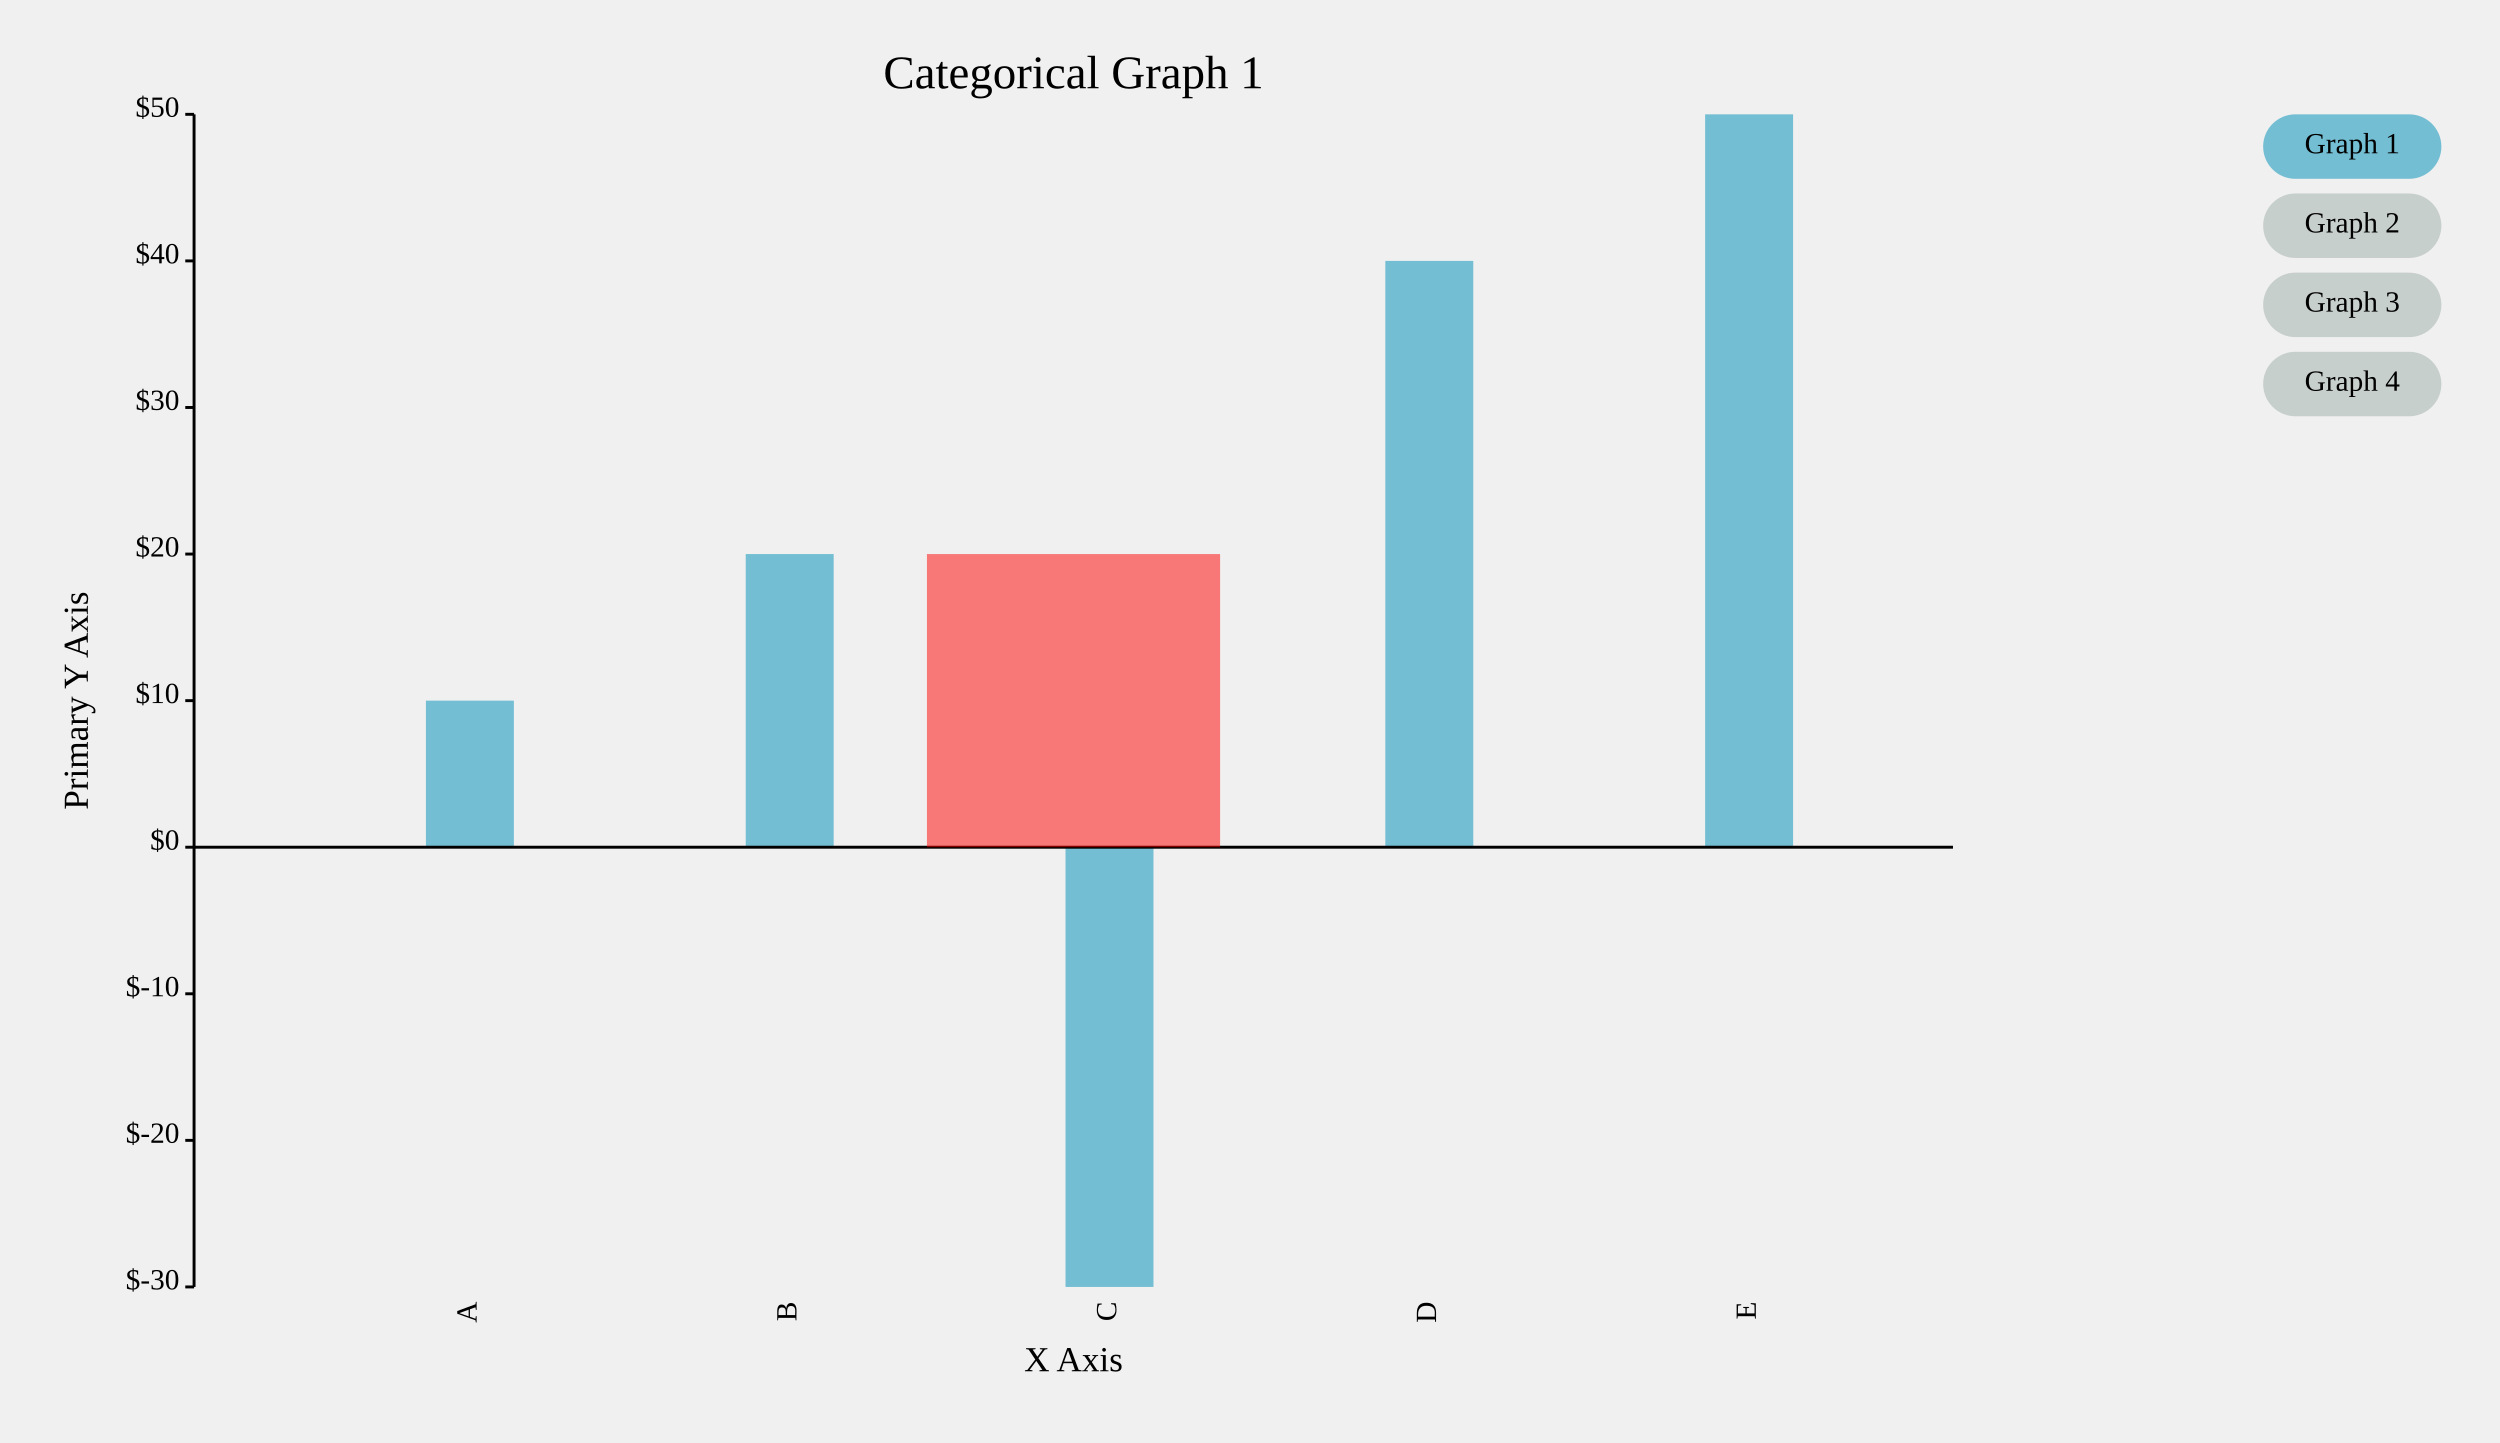
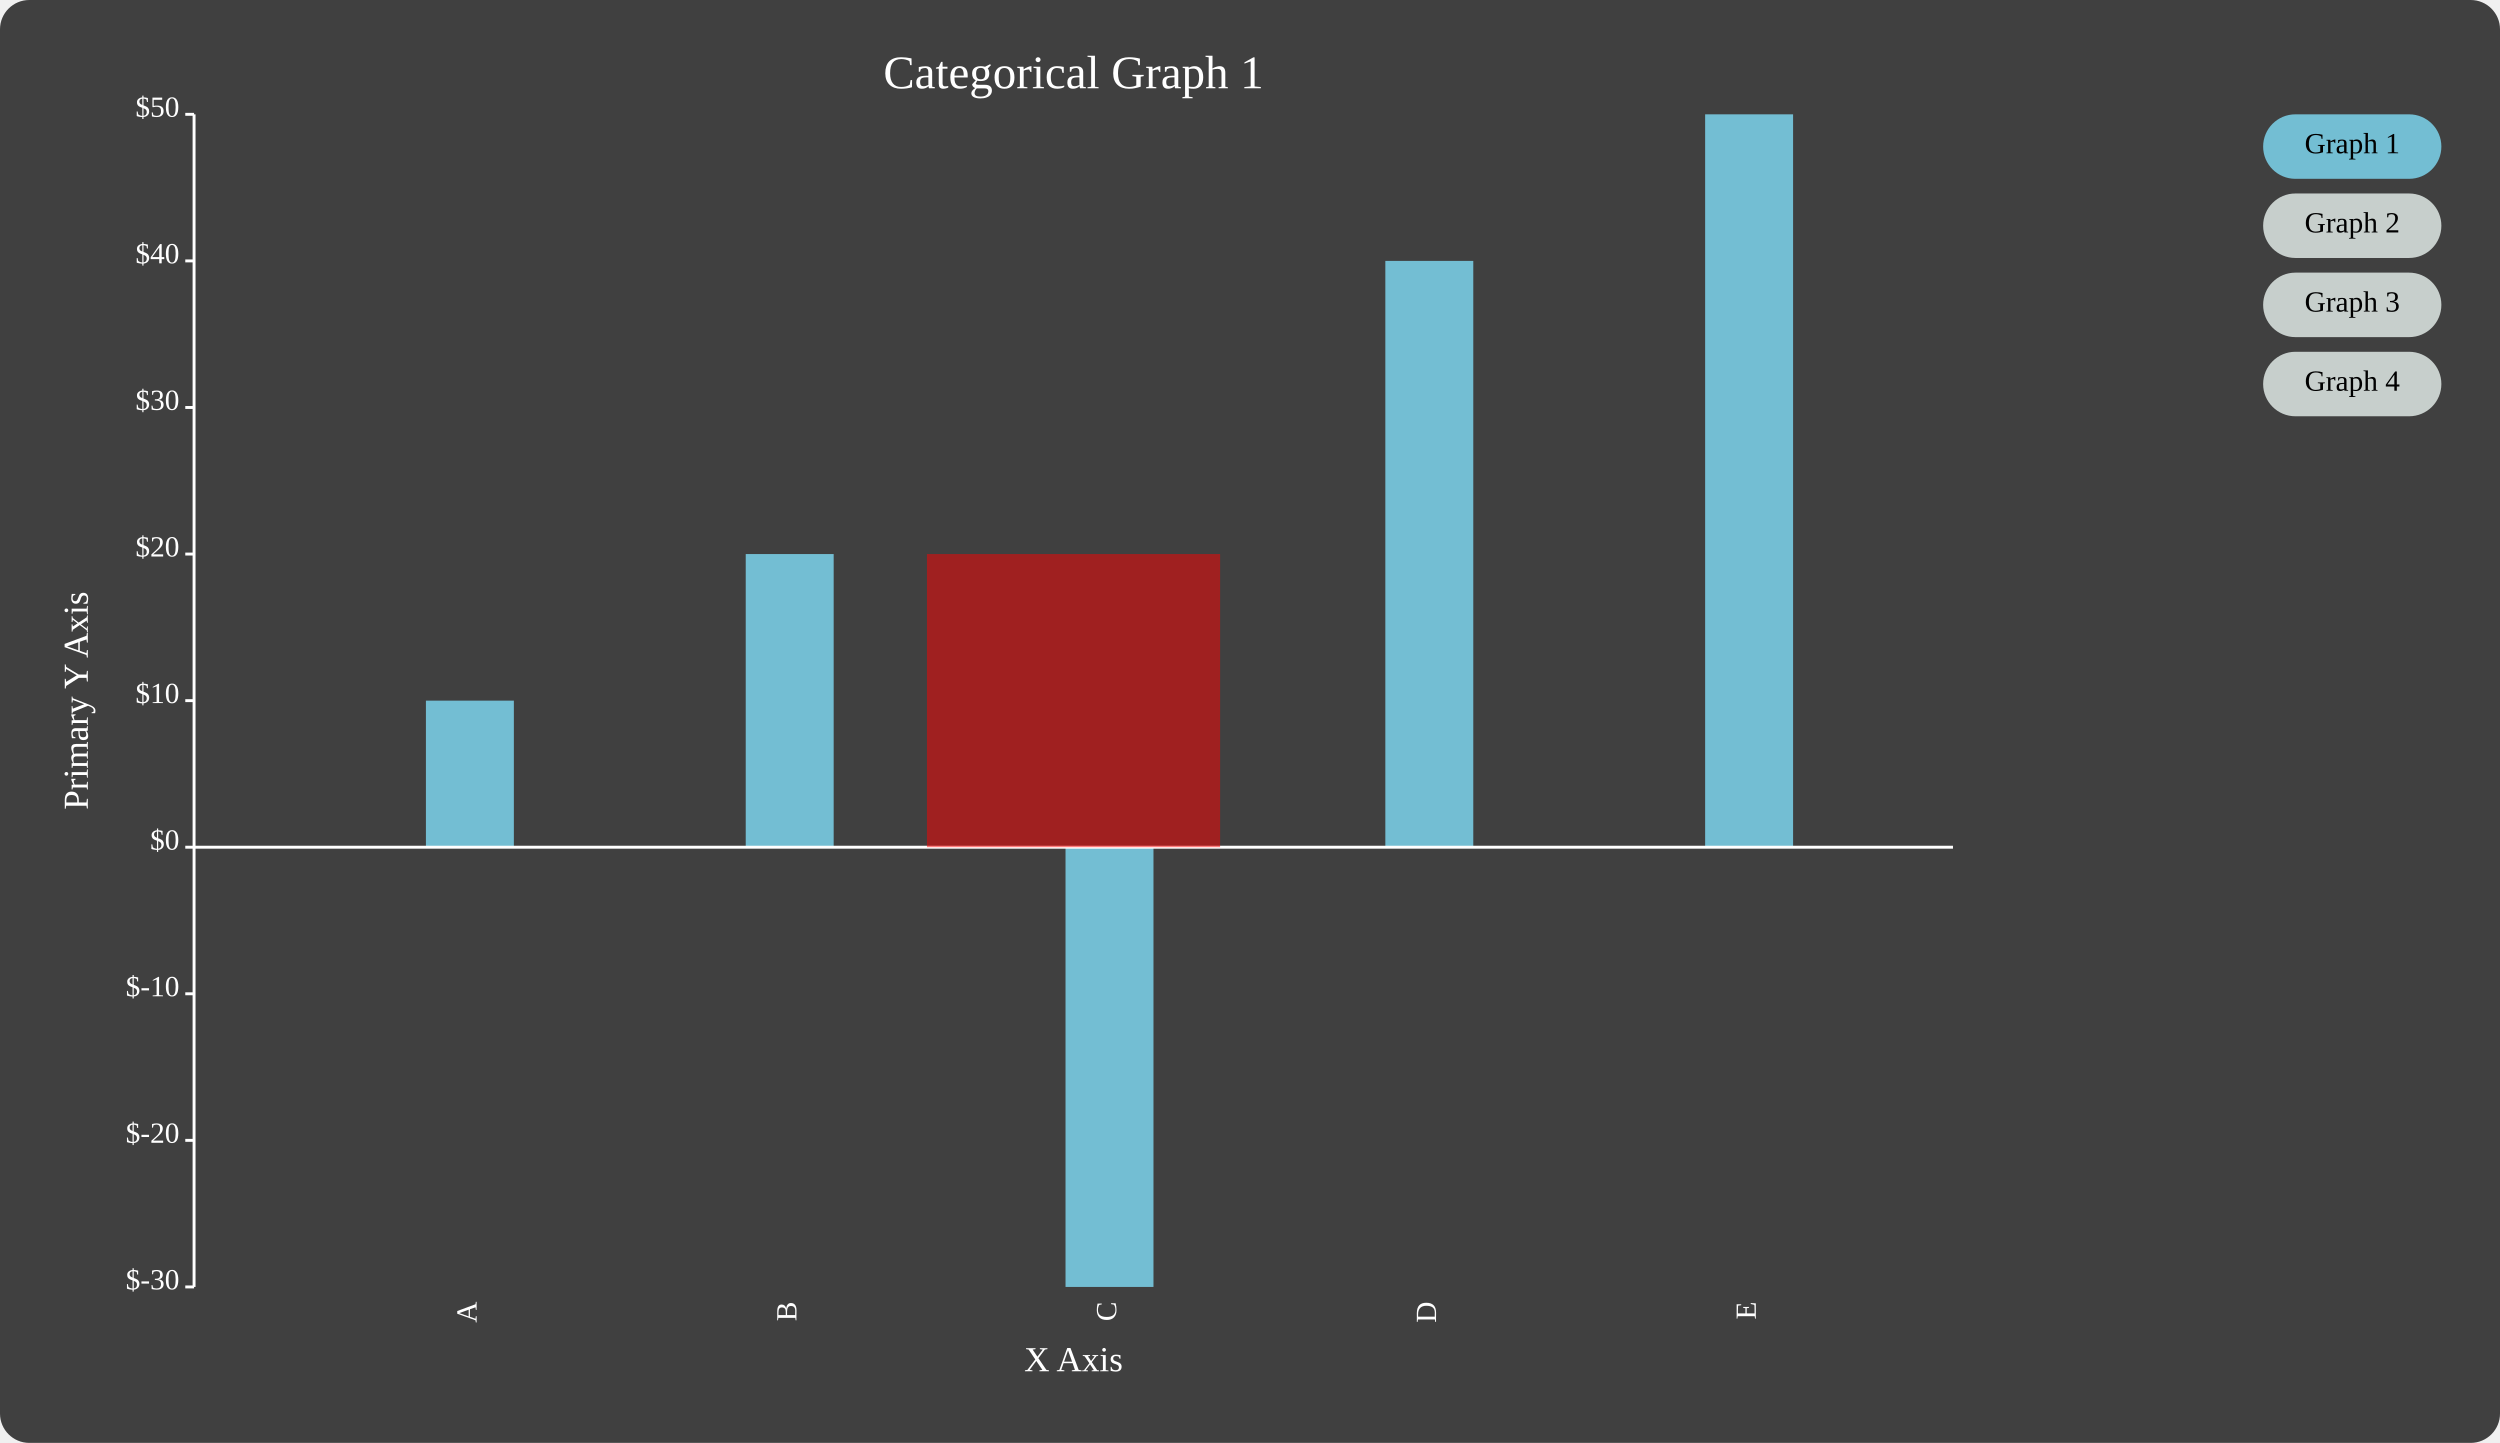
<svg xmlns="http://www.w3.org/2000/svg" width="852.8" height="492.2" viewBox="-66.2 -39.0 852.8 492.2">
+   <rect x="-66.2" y="-39.0" width="852.8" height="492.2" rx="10" ry="10" fill="#404040" />
  <g visibility="visible">
    <path d="M 79.091 200.0 h 30 v 50.0 h -30 z M 188.182 150.0 h 30 v 100.0 h -30 z M 297.273 400.0 h 30 v -150.0 h -30 z M 406.364 50.0 h 30 v 200.0 h -30 z M 515.455 0.0 h 30 v 250.0 h -30 z " fill="#73bed3" />
-     <line x1="0" y1="0" x2="0" y2="400" stroke="#000000" stroke-width="1" />
-     <line x1="0" y1="250.0" x2="600" y2="250.0" stroke="#000000" stroke-width="1" />
-     <text x="94.091" y="405" font-size="10" fill="#000000" text-anchor="end" dominant-baseline="middle" transform="rotate(-90 94.09091 405)">A</text>
-     <text x="203.182" y="405" font-size="10" fill="#000000" text-anchor="end" dominant-baseline="middle" transform="rotate(-90 203.1818 405)">B</text>
-     <text x="312.273" y="405" font-size="10" fill="#000000" text-anchor="end" dominant-baseline="middle" transform="rotate(-90 312.2727 405)">C</text>
-     <text x="421.364" y="405" font-size="10" fill="#000000" text-anchor="end" dominant-baseline="middle" transform="rotate(-90 421.3636 405)">D</text>
-     <text x="530.455" y="405" font-size="10" fill="#000000" text-anchor="end" dominant-baseline="middle" transform="rotate(-90 530.4545 405)">E</text>
-     <text x="-5" y="403.0" font-size="10" fill="#000000" text-anchor="end" dominant-baseline="text-bottom">$-30</text>
-     <line x1="0" y1="400.0" x2="-3" y2="400.0" stroke="#000000" stroke-width="1" />
-     <text x="-5" y="353.0" font-size="10" fill="#000000" text-anchor="end" dominant-baseline="text-bottom">$-20</text>
-     <line x1="0" y1="350.0" x2="-3" y2="350.0" stroke="#000000" stroke-width="1" />
-     <text x="-5" y="303.0" font-size="10" fill="#000000" text-anchor="end" dominant-baseline="text-bottom">$-10</text>
-     <line x1="0" y1="300.0" x2="-3" y2="300.0" stroke="#000000" stroke-width="1" />
-     <text x="-5" y="253.0" font-size="10" fill="#000000" text-anchor="end" dominant-baseline="text-bottom">$0</text>
-     <line x1="0" y1="250.0" x2="-3" y2="250.0" stroke="#000000" stroke-width="1" />
-     <text x="-5" y="203.0" font-size="10" fill="#000000" text-anchor="end" dominant-baseline="text-bottom">$10</text>
-     <line x1="0" y1="200.0" x2="-3" y2="200.0" stroke="#000000" stroke-width="1" />
-     <text x="-5" y="153.0" font-size="10" fill="#000000" text-anchor="end" dominant-baseline="text-bottom">$20</text>
-     <line x1="0" y1="150.0" x2="-3" y2="150.0" stroke="#000000" stroke-width="1" />
-     <text x="-5" y="103.0" font-size="10" fill="#000000" text-anchor="end" dominant-baseline="text-bottom">$30</text>
-     <line x1="0" y1="100.0" x2="-3" y2="100.0" stroke="#000000" stroke-width="1" />
-     <text x="-5" y="53.0" font-size="10" fill="#000000" text-anchor="end" dominant-baseline="text-bottom">$40</text>
-     <line x1="0" y1="50.0" x2="-3" y2="50.0" stroke="#000000" stroke-width="1" />
-     <text x="-5" y="3.0" font-size="10" fill="#000000" text-anchor="end" dominant-baseline="text-bottom">$50</text>
-     <line x1="0" y1="0.0" x2="-3" y2="0.0" stroke="#000000" stroke-width="1" />
-     <text x="300.0" y="426.0" font-size="12" fill="#000000" text-anchor="middle" dominant-baseline="middle">X Axis</text>
-     <text x="-39.0" y="200.0" font-size="12" fill="#000000" text-anchor="middle" dominant-baseline="middle" transform="rotate(-90 -39.0 200.0)">Primary Y Axis</text>
-     <text x="300.0" y="-19.0" font-size="16" fill="#000000" text-anchor="middle" dominant-baseline="text-top">Categorical Graph 1</text>
+     <line x1="0" y1="0" x2="0" y2="400" stroke="#ffffff" stroke-width="1" />
+     <line x1="0" y1="250.0" x2="600" y2="250.0" stroke="#ffffff" stroke-width="1" />
+     <text x="94.091" y="405" font-size="10" fill="#ffffff" text-anchor="end" dominant-baseline="middle" transform="rotate(-90 94.09091 405)">A</text>
+     <text x="203.182" y="405" font-size="10" fill="#ffffff" text-anchor="end" dominant-baseline="middle" transform="rotate(-90 203.1818 405)">B</text>
+     <text x="312.273" y="405" font-size="10" fill="#ffffff" text-anchor="end" dominant-baseline="middle" transform="rotate(-90 312.2727 405)">C</text>
+     <text x="421.364" y="405" font-size="10" fill="#ffffff" text-anchor="end" dominant-baseline="middle" transform="rotate(-90 421.3636 405)">D</text>
+     <text x="530.455" y="405" font-size="10" fill="#ffffff" text-anchor="end" dominant-baseline="middle" transform="rotate(-90 530.4545 405)">E</text>
+     <text x="-5" y="403.0" font-size="10" fill="#ffffff" text-anchor="end" dominant-baseline="text-bottom">$-30</text>
+     <line x1="0" y1="400.0" x2="-3" y2="400.0" stroke="#ffffff" stroke-width="1" />
+     <text x="-5" y="353.0" font-size="10" fill="#ffffff" text-anchor="end" dominant-baseline="text-bottom">$-20</text>
+     <line x1="0" y1="350.0" x2="-3" y2="350.0" stroke="#ffffff" stroke-width="1" />
+     <text x="-5" y="303.0" font-size="10" fill="#ffffff" text-anchor="end" dominant-baseline="text-bottom">$-10</text>
+     <line x1="0" y1="300.0" x2="-3" y2="300.0" stroke="#ffffff" stroke-width="1" />
+     <text x="-5" y="253.0" font-size="10" fill="#ffffff" text-anchor="end" dominant-baseline="text-bottom">$0</text>
+     <line x1="0" y1="250.0" x2="-3" y2="250.0" stroke="#ffffff" stroke-width="1" />
+     <text x="-5" y="203.0" font-size="10" fill="#ffffff" text-anchor="end" dominant-baseline="text-bottom">$10</text>
+     <line x1="0" y1="200.0" x2="-3" y2="200.0" stroke="#ffffff" stroke-width="1" />
+     <text x="-5" y="153.0" font-size="10" fill="#ffffff" text-anchor="end" dominant-baseline="text-bottom">$20</text>
+     <line x1="0" y1="150.0" x2="-3" y2="150.0" stroke="#ffffff" stroke-width="1" />
+     <text x="-5" y="103.0" font-size="10" fill="#ffffff" text-anchor="end" dominant-baseline="text-bottom">$30</text>
+     <line x1="0" y1="100.0" x2="-3" y2="100.0" stroke="#ffffff" stroke-width="1" />
+     <text x="-5" y="53.0" font-size="10" fill="#ffffff" text-anchor="end" dominant-baseline="text-bottom">$40</text>
+     <line x1="0" y1="50.0" x2="-3" y2="50.0" stroke="#ffffff" stroke-width="1" />
+     <text x="-5" y="3.0" font-size="10" fill="#ffffff" text-anchor="end" dominant-baseline="text-bottom">$50</text>
+     <line x1="0" y1="0.0" x2="-3" y2="0.0" stroke="#ffffff" stroke-width="1" />
+     <text x="300.0" y="426.0" font-size="12" fill="#ffffff" text-anchor="middle" dominant-baseline="middle">X Axis</text>
+     <text x="-39.0" y="200.0" font-size="12" fill="#ffffff" text-anchor="middle" dominant-baseline="middle" transform="rotate(-90 -39.0 200.0)">Primary Y Axis</text>
+     <text x="300.0" y="-19.0" font-size="16" fill="#ffffff" text-anchor="middle" dominant-baseline="text-top">Categorical Graph 1</text>
    <rect x="250" y="150" width="100" height="100" fill="rgba(255, 0, 0, 0.5)" />
-     <set attributeName="visibility" to="visible" begin="graph_1_53f8fca6_9f8c_462c_8268_2e9c8db51df4.click" />
-     <set attributeName="visibility" to="hidden" begin="graph_2_fed75539_fd59_430e_bb07_c3ed262141e5.click;graph_3_16669421_1e09_4800_bab4_f5b443308e52.click;graph_4_e8302004_fcb7_4bb8_a294_63815fdaa054.click;" />
+     <set attributeName="visibility" to="visible" begin="graph_1_ac3be542_5c74_4a9a_9292_3dbc3cbad2c7.click" />
+     <set attributeName="visibility" to="hidden" begin="graph_2_ba047bb3_e7c2_4a74_9971_10a6b300e13e.click;graph_3_0a3d9d91_6383_4f6d_bbaa_1d83a55ebd95.click;graph_4_7d0b5a06_8428_49d7_a4d9_38a2c667ae00.click;" />
  </g>
  <g visibility="hidden">
    <path d="M 79.091 240.0 h 30 v 160.0 h -30 z M 188.182 320.0 h 30 v 80.0 h -30 z M 297.273 160.0 h 30 v 240.0 h -30 z M 406.364 0.0 h 30 v 400.0 h -30 z M 515.455 320.0 h 30 v 80.0 h -30 z " fill="#73bed3" />
-     <line x1="0" y1="0" x2="0" y2="400" stroke="#000000" stroke-width="1" />
-     <line x1="0" y1="400.0" x2="600" y2="400.0" stroke="#000000" stroke-width="1" />
-     <text x="94.091" y="405" font-size="10" fill="#000000" text-anchor="end" dominant-baseline="middle" transform="rotate(-90 94.09091 405)">A</text>
-     <text x="203.182" y="405" font-size="10" fill="#000000" text-anchor="end" dominant-baseline="middle" transform="rotate(-90 203.1818 405)">B</text>
-     <text x="312.273" y="405" font-size="10" fill="#000000" text-anchor="end" dominant-baseline="middle" transform="rotate(-90 312.2727 405)">C</text>
-     <text x="421.364" y="405" font-size="10" fill="#000000" text-anchor="end" dominant-baseline="middle" transform="rotate(-90 421.3636 405)">D</text>
-     <text x="530.455" y="405" font-size="10" fill="#000000" text-anchor="end" dominant-baseline="middle" transform="rotate(-90 530.4545 405)">E</text>
-     <text x="-5" y="403.0" font-size="10" fill="#000000" text-anchor="end" dominant-baseline="text-bottom">$0</text>
-     <line x1="0" y1="400.0" x2="-3" y2="400.0" stroke="#000000" stroke-width="1" />
-     <text x="-5" y="323.0" font-size="10" fill="#000000" text-anchor="end" dominant-baseline="text-bottom">$10</text>
-     <line x1="0" y1="320.0" x2="-3" y2="320.0" stroke="#000000" stroke-width="1" />
-     <text x="-5" y="243.0" font-size="10" fill="#000000" text-anchor="end" dominant-baseline="text-bottom">$20</text>
-     <line x1="0" y1="240.0" x2="-3" y2="240.0" stroke="#000000" stroke-width="1" />
-     <text x="-5" y="163.0" font-size="10" fill="#000000" text-anchor="end" dominant-baseline="text-bottom">$30</text>
-     <line x1="0" y1="160.0" x2="-3" y2="160.0" stroke="#000000" stroke-width="1" />
-     <text x="-5" y="83.0" font-size="10" fill="#000000" text-anchor="end" dominant-baseline="text-bottom">$40</text>
-     <line x1="0" y1="80.0" x2="-3" y2="80.0" stroke="#000000" stroke-width="1" />
-     <text x="-5" y="3.0" font-size="10" fill="#000000" text-anchor="end" dominant-baseline="text-bottom">$50</text>
-     <line x1="0" y1="0.0" x2="-3" y2="0.0" stroke="#000000" stroke-width="1" />
-     <text x="300.0" y="426.0" font-size="12" fill="#000000" text-anchor="middle" dominant-baseline="middle">X Axis</text>
-     <text x="-33.0" y="200.0" font-size="12" fill="#000000" text-anchor="middle" dominant-baseline="middle" transform="rotate(-90 -33.0 200.0)">Primary Y Axis</text>
+     <line x1="0" y1="0" x2="0" y2="400" stroke="#ffffff" stroke-width="1" />
+     <line x1="0" y1="400.0" x2="600" y2="400.0" stroke="#ffffff" stroke-width="1" />
+     <text x="94.091" y="405" font-size="10" fill="#ffffff" text-anchor="end" dominant-baseline="middle" transform="rotate(-90 94.09091 405)">A</text>
+     <text x="203.182" y="405" font-size="10" fill="#ffffff" text-anchor="end" dominant-baseline="middle" transform="rotate(-90 203.1818 405)">B</text>
+     <text x="312.273" y="405" font-size="10" fill="#ffffff" text-anchor="end" dominant-baseline="middle" transform="rotate(-90 312.2727 405)">C</text>
+     <text x="421.364" y="405" font-size="10" fill="#ffffff" text-anchor="end" dominant-baseline="middle" transform="rotate(-90 421.3636 405)">D</text>
+     <text x="530.455" y="405" font-size="10" fill="#ffffff" text-anchor="end" dominant-baseline="middle" transform="rotate(-90 530.4545 405)">E</text>
+     <text x="-5" y="403.0" font-size="10" fill="#ffffff" text-anchor="end" dominant-baseline="text-bottom">$0</text>
+     <line x1="0" y1="400.0" x2="-3" y2="400.0" stroke="#ffffff" stroke-width="1" />
+     <text x="-5" y="323.0" font-size="10" fill="#ffffff" text-anchor="end" dominant-baseline="text-bottom">$10</text>
+     <line x1="0" y1="320.0" x2="-3" y2="320.0" stroke="#ffffff" stroke-width="1" />
+     <text x="-5" y="243.0" font-size="10" fill="#ffffff" text-anchor="end" dominant-baseline="text-bottom">$20</text>
+     <line x1="0" y1="240.0" x2="-3" y2="240.0" stroke="#ffffff" stroke-width="1" />
+     <text x="-5" y="163.0" font-size="10" fill="#ffffff" text-anchor="end" dominant-baseline="text-bottom">$30</text>
+     <line x1="0" y1="160.0" x2="-3" y2="160.0" stroke="#ffffff" stroke-width="1" />
+     <text x="-5" y="83.0" font-size="10" fill="#ffffff" text-anchor="end" dominant-baseline="text-bottom">$40</text>
+     <line x1="0" y1="80.0" x2="-3" y2="80.0" stroke="#ffffff" stroke-width="1" />
+     <text x="-5" y="3.0" font-size="10" fill="#ffffff" text-anchor="end" dominant-baseline="text-bottom">$50</text>
+     <line x1="0" y1="0.0" x2="-3" y2="0.0" stroke="#ffffff" stroke-width="1" />
+     <text x="300.0" y="426.0" font-size="12" fill="#ffffff" text-anchor="middle" dominant-baseline="middle">X Axis</text>
+     <text x="-33.0" y="200.0" font-size="12" fill="#ffffff" text-anchor="middle" dominant-baseline="middle" transform="rotate(-90 -33.0 200.0)">Primary Y Axis</text>
    <rect x="610" y="0" width="10" height="10" fill="#73bed3" />
-     <text x="625.0" y="6.667" font-size="10" fill="#000000" text-anchor="start" dominant-baseline="middle">Legend Label</text>
-     <text x="300.0" y="-19.0" font-size="16" fill="#000000" text-anchor="middle" dominant-baseline="text-top">Categorical Graph 2</text>
+     <text x="625.0" y="6.667" font-size="10" fill="#ffffff" text-anchor="start" dominant-baseline="middle">Legend Label</text>
+     <text x="300.0" y="-19.0" font-size="16" fill="#ffffff" text-anchor="middle" dominant-baseline="text-top">Categorical Graph 2</text>
    <rect x="250" y="150" width="100" height="100" fill="rgba(255, 0, 0, 0.5)" />
-     <set attributeName="visibility" to="visible" begin="graph_2_fed75539_fd59_430e_bb07_c3ed262141e5.click" />
-     <set attributeName="visibility" to="hidden" begin="graph_1_53f8fca6_9f8c_462c_8268_2e9c8db51df4.click;graph_3_16669421_1e09_4800_bab4_f5b443308e52.click;graph_4_e8302004_fcb7_4bb8_a294_63815fdaa054.click;" />
+     <set attributeName="visibility" to="visible" begin="graph_2_ba047bb3_e7c2_4a74_9971_10a6b300e13e.click" />
+     <set attributeName="visibility" to="hidden" begin="graph_1_ac3be542_5c74_4a9a_9292_3dbc3cbad2c7.click;graph_3_0a3d9d91_6383_4f6d_bbaa_1d83a55ebd95.click;graph_4_7d0b5a06_8428_49d7_a4d9_38a2c667ae00.click;" />
  </g>
  <g visibility="hidden">
    <path d="M 79.091 320.0 h 30 v 80.0 h -30 z M 188.182 200.0 h 30 v 200.0 h -30 z M 297.273 160.0 h 30 v 240.0 h -30 z M 406.364 80.0 h 30 v 320.0 h -30 z M 515.455 0.0 h 30 v 400.0 h -30 z " fill="#73bed3" />
-     <line x1="0" y1="0" x2="0" y2="400" stroke="#000000" stroke-width="1" />
-     <line x1="0" y1="400.0" x2="600" y2="400.0" stroke="#000000" stroke-width="1" />
-     <text x="94.091" y="405" font-size="10" fill="#000000" text-anchor="end" dominant-baseline="middle" transform="rotate(-90 94.09091 405)">A</text>
-     <text x="203.182" y="405" font-size="10" fill="#000000" text-anchor="end" dominant-baseline="middle" transform="rotate(-90 203.1818 405)">B</text>
-     <text x="312.273" y="405" font-size="10" fill="#000000" text-anchor="end" dominant-baseline="middle" transform="rotate(-90 312.2727 405)">C</text>
-     <text x="421.364" y="405" font-size="10" fill="#000000" text-anchor="end" dominant-baseline="middle" transform="rotate(-90 421.3636 405)">D</text>
-     <text x="530.455" y="405" font-size="10" fill="#000000" text-anchor="end" dominant-baseline="middle" transform="rotate(-90 530.4545 405)">E</text>
-     <text x="-5" y="403.0" font-size="10" fill="#000000" text-anchor="end" dominant-baseline="text-bottom">$0</text>
-     <line x1="0" y1="400.0" x2="-3" y2="400.0" stroke="#000000" stroke-width="1" />
-     <text x="-5" y="323.0" font-size="10" fill="#000000" text-anchor="end" dominant-baseline="text-bottom">$10</text>
-     <line x1="0" y1="320.0" x2="-3" y2="320.0" stroke="#000000" stroke-width="1" />
-     <text x="-5" y="243.0" font-size="10" fill="#000000" text-anchor="end" dominant-baseline="text-bottom">$20</text>
-     <line x1="0" y1="240.0" x2="-3" y2="240.0" stroke="#000000" stroke-width="1" />
-     <text x="-5" y="163.0" font-size="10" fill="#000000" text-anchor="end" dominant-baseline="text-bottom">$30</text>
-     <line x1="0" y1="160.0" x2="-3" y2="160.0" stroke="#000000" stroke-width="1" />
-     <text x="-5" y="83.0" font-size="10" fill="#000000" text-anchor="end" dominant-baseline="text-bottom">$40</text>
-     <line x1="0" y1="80.0" x2="-3" y2="80.0" stroke="#000000" stroke-width="1" />
-     <text x="-5" y="3.0" font-size="10" fill="#000000" text-anchor="end" dominant-baseline="text-bottom">$50</text>
-     <line x1="0" y1="0.0" x2="-3" y2="0.0" stroke="#000000" stroke-width="1" />
-     <text x="300.0" y="426.0" font-size="12" fill="#000000" text-anchor="middle" dominant-baseline="middle">X Axis</text>
-     <text x="-33.0" y="200.0" font-size="12" fill="#000000" text-anchor="middle" dominant-baseline="middle" transform="rotate(-90 -33.0 200.0)">Primary Y Axis</text>
-     <text x="300.0" y="-19.0" font-size="16" fill="#000000" text-anchor="middle" dominant-baseline="text-top">Categorical Graph 3</text>
+     <line x1="0" y1="0" x2="0" y2="400" stroke="#ffffff" stroke-width="1" />
+     <line x1="0" y1="400.0" x2="600" y2="400.0" stroke="#ffffff" stroke-width="1" />
+     <text x="94.091" y="405" font-size="10" fill="#ffffff" text-anchor="end" dominant-baseline="middle" transform="rotate(-90 94.09091 405)">A</text>
+     <text x="203.182" y="405" font-size="10" fill="#ffffff" text-anchor="end" dominant-baseline="middle" transform="rotate(-90 203.1818 405)">B</text>
+     <text x="312.273" y="405" font-size="10" fill="#ffffff" text-anchor="end" dominant-baseline="middle" transform="rotate(-90 312.2727 405)">C</text>
+     <text x="421.364" y="405" font-size="10" fill="#ffffff" text-anchor="end" dominant-baseline="middle" transform="rotate(-90 421.3636 405)">D</text>
+     <text x="530.455" y="405" font-size="10" fill="#ffffff" text-anchor="end" dominant-baseline="middle" transform="rotate(-90 530.4545 405)">E</text>
+     <text x="-5" y="403.0" font-size="10" fill="#ffffff" text-anchor="end" dominant-baseline="text-bottom">$0</text>
+     <line x1="0" y1="400.0" x2="-3" y2="400.0" stroke="#ffffff" stroke-width="1" />
+     <text x="-5" y="323.0" font-size="10" fill="#ffffff" text-anchor="end" dominant-baseline="text-bottom">$10</text>
+     <line x1="0" y1="320.0" x2="-3" y2="320.0" stroke="#ffffff" stroke-width="1" />
+     <text x="-5" y="243.0" font-size="10" fill="#ffffff" text-anchor="end" dominant-baseline="text-bottom">$20</text>
+     <line x1="0" y1="240.0" x2="-3" y2="240.0" stroke="#ffffff" stroke-width="1" />
+     <text x="-5" y="163.0" font-size="10" fill="#ffffff" text-anchor="end" dominant-baseline="text-bottom">$30</text>
+     <line x1="0" y1="160.0" x2="-3" y2="160.0" stroke="#ffffff" stroke-width="1" />
+     <text x="-5" y="83.0" font-size="10" fill="#ffffff" text-anchor="end" dominant-baseline="text-bottom">$40</text>
+     <line x1="0" y1="80.0" x2="-3" y2="80.0" stroke="#ffffff" stroke-width="1" />
+     <text x="-5" y="3.0" font-size="10" fill="#ffffff" text-anchor="end" dominant-baseline="text-bottom">$50</text>
+     <line x1="0" y1="0.0" x2="-3" y2="0.0" stroke="#ffffff" stroke-width="1" />
+     <text x="300.0" y="426.0" font-size="12" fill="#ffffff" text-anchor="middle" dominant-baseline="middle">X Axis</text>
+     <text x="-33.0" y="200.0" font-size="12" fill="#ffffff" text-anchor="middle" dominant-baseline="middle" transform="rotate(-90 -33.0 200.0)">Primary Y Axis</text>
+     <text x="300.0" y="-19.0" font-size="16" fill="#ffffff" text-anchor="middle" dominant-baseline="text-top">Categorical Graph 3</text>
    <rect x="250" y="150" width="100" height="100" fill="rgba(255, 0, 0, 0.5)" />
-     <set attributeName="visibility" to="visible" begin="graph_3_16669421_1e09_4800_bab4_f5b443308e52.click" />
-     <set attributeName="visibility" to="hidden" begin="graph_1_53f8fca6_9f8c_462c_8268_2e9c8db51df4.click;graph_2_fed75539_fd59_430e_bb07_c3ed262141e5.click;graph_4_e8302004_fcb7_4bb8_a294_63815fdaa054.click;" />
+     <set attributeName="visibility" to="visible" begin="graph_3_0a3d9d91_6383_4f6d_bbaa_1d83a55ebd95.click" />
+     <set attributeName="visibility" to="hidden" begin="graph_1_ac3be542_5c74_4a9a_9292_3dbc3cbad2c7.click;graph_2_ba047bb3_e7c2_4a74_9971_10a6b300e13e.click;graph_4_7d0b5a06_8428_49d7_a4d9_38a2c667ae00.click;" />
  </g>
  <g visibility="hidden">
    <path d="M 79.091 320.0 h 30 v 80.0 h -30 z M 188.182 320.0 h 30 v 80.0 h -30 z M 297.273 320.0 h 30 v 80.0 h -30 z M 406.364 0.0 h 30 v 400.0 h -30 z M 515.455 360.0 h 30 v 40.0 h -30 z " fill="#73bed3" />
-     <line x1="0" y1="0" x2="0" y2="400" stroke="#000000" stroke-width="1" />
-     <line x1="0" y1="400.0" x2="600" y2="400.0" stroke="#000000" stroke-width="1" />
-     <text x="94.091" y="405" font-size="10" fill="#000000" text-anchor="end" dominant-baseline="middle" transform="rotate(-90 94.09091 405)">A</text>
-     <text x="203.182" y="405" font-size="10" fill="#000000" text-anchor="end" dominant-baseline="middle" transform="rotate(-90 203.1818 405)">B</text>
-     <text x="312.273" y="405" font-size="10" fill="#000000" text-anchor="end" dominant-baseline="middle" transform="rotate(-90 312.2727 405)">C</text>
-     <text x="421.364" y="405" font-size="10" fill="#000000" text-anchor="end" dominant-baseline="middle" transform="rotate(-90 421.3636 405)">D</text>
-     <text x="530.455" y="405" font-size="10" fill="#000000" text-anchor="end" dominant-baseline="middle" transform="rotate(-90 530.4545 405)">E</text>
-     <text x="-5" y="403.0" font-size="10" fill="#000000" text-anchor="end" dominant-baseline="text-bottom">$0</text>
-     <line x1="0" y1="400.0" x2="-3" y2="400.0" stroke="#000000" stroke-width="1" />
-     <text x="-5" y="323.0" font-size="10" fill="#000000" text-anchor="end" dominant-baseline="text-bottom">$10</text>
-     <line x1="0" y1="320.0" x2="-3" y2="320.0" stroke="#000000" stroke-width="1" />
-     <text x="-5" y="243.0" font-size="10" fill="#000000" text-anchor="end" dominant-baseline="text-bottom">$20</text>
-     <line x1="0" y1="240.0" x2="-3" y2="240.0" stroke="#000000" stroke-width="1" />
-     <text x="-5" y="163.0" font-size="10" fill="#000000" text-anchor="end" dominant-baseline="text-bottom">$30</text>
-     <line x1="0" y1="160.0" x2="-3" y2="160.0" stroke="#000000" stroke-width="1" />
-     <text x="-5" y="83.0" font-size="10" fill="#000000" text-anchor="end" dominant-baseline="text-bottom">$40</text>
-     <line x1="0" y1="80.0" x2="-3" y2="80.0" stroke="#000000" stroke-width="1" />
-     <text x="-5" y="3.0" font-size="10" fill="#000000" text-anchor="end" dominant-baseline="text-bottom">$50</text>
-     <line x1="0" y1="0.0" x2="-3" y2="0.0" stroke="#000000" stroke-width="1" />
-     <text x="300.0" y="426.0" font-size="12" fill="#000000" text-anchor="middle" dominant-baseline="middle">X Axis</text>
-     <text x="-33.0" y="200.0" font-size="12" fill="#000000" text-anchor="middle" dominant-baseline="middle" transform="rotate(-90 -33.0 200.0)">Primary Y Axis</text>
-     <text x="300.0" y="-19.0" font-size="16" fill="#000000" text-anchor="middle" dominant-baseline="text-top">Categorical Graph 4</text>
+     <line x1="0" y1="0" x2="0" y2="400" stroke="#ffffff" stroke-width="1" />
+     <line x1="0" y1="400.0" x2="600" y2="400.0" stroke="#ffffff" stroke-width="1" />
+     <text x="94.091" y="405" font-size="10" fill="#ffffff" text-anchor="end" dominant-baseline="middle" transform="rotate(-90 94.09091 405)">A</text>
+     <text x="203.182" y="405" font-size="10" fill="#ffffff" text-anchor="end" dominant-baseline="middle" transform="rotate(-90 203.1818 405)">B</text>
+     <text x="312.273" y="405" font-size="10" fill="#ffffff" text-anchor="end" dominant-baseline="middle" transform="rotate(-90 312.2727 405)">C</text>
+     <text x="421.364" y="405" font-size="10" fill="#ffffff" text-anchor="end" dominant-baseline="middle" transform="rotate(-90 421.3636 405)">D</text>
+     <text x="530.455" y="405" font-size="10" fill="#ffffff" text-anchor="end" dominant-baseline="middle" transform="rotate(-90 530.4545 405)">E</text>
+     <text x="-5" y="403.0" font-size="10" fill="#ffffff" text-anchor="end" dominant-baseline="text-bottom">$0</text>
+     <line x1="0" y1="400.0" x2="-3" y2="400.0" stroke="#ffffff" stroke-width="1" />
+     <text x="-5" y="323.0" font-size="10" fill="#ffffff" text-anchor="end" dominant-baseline="text-bottom">$10</text>
+     <line x1="0" y1="320.0" x2="-3" y2="320.0" stroke="#ffffff" stroke-width="1" />
+     <text x="-5" y="243.0" font-size="10" fill="#ffffff" text-anchor="end" dominant-baseline="text-bottom">$20</text>
+     <line x1="0" y1="240.0" x2="-3" y2="240.0" stroke="#ffffff" stroke-width="1" />
+     <text x="-5" y="163.0" font-size="10" fill="#ffffff" text-anchor="end" dominant-baseline="text-bottom">$30</text>
+     <line x1="0" y1="160.0" x2="-3" y2="160.0" stroke="#ffffff" stroke-width="1" />
+     <text x="-5" y="83.0" font-size="10" fill="#ffffff" text-anchor="end" dominant-baseline="text-bottom">$40</text>
+     <line x1="0" y1="80.0" x2="-3" y2="80.0" stroke="#ffffff" stroke-width="1" />
+     <text x="-5" y="3.0" font-size="10" fill="#ffffff" text-anchor="end" dominant-baseline="text-bottom">$50</text>
+     <line x1="0" y1="0.0" x2="-3" y2="0.0" stroke="#ffffff" stroke-width="1" />
+     <text x="300.0" y="426.0" font-size="12" fill="#ffffff" text-anchor="middle" dominant-baseline="middle">X Axis</text>
+     <text x="-33.0" y="200.0" font-size="12" fill="#ffffff" text-anchor="middle" dominant-baseline="middle" transform="rotate(-90 -33.0 200.0)">Primary Y Axis</text>
+     <text x="300.0" y="-19.0" font-size="16" fill="#ffffff" text-anchor="middle" dominant-baseline="text-top">Categorical Graph 4</text>
    <rect x="250" y="150" width="100" height="100" fill="rgba(255, 0, 0, 0.5)" />
-     <set attributeName="visibility" to="visible" begin="graph_4_e8302004_fcb7_4bb8_a294_63815fdaa054.click" />
-     <set attributeName="visibility" to="hidden" begin="graph_1_53f8fca6_9f8c_462c_8268_2e9c8db51df4.click;graph_2_fed75539_fd59_430e_bb07_c3ed262141e5.click;graph_3_16669421_1e09_4800_bab4_f5b443308e52.click;" />
+     <set attributeName="visibility" to="visible" begin="graph_4_7d0b5a06_8428_49d7_a4d9_38a2c667ae00.click" />
+     <set attributeName="visibility" to="hidden" begin="graph_1_ac3be542_5c74_4a9a_9292_3dbc3cbad2c7.click;graph_2_ba047bb3_e7c2_4a74_9971_10a6b300e13e.click;graph_3_0a3d9d91_6383_4f6d_bbaa_1d83a55ebd95.click;" />
  </g>
-   <g id="graph_1_53f8fca6_9f8c_462c_8268_2e9c8db51df4" transform="translate(705.8 0)">
+   <g id="graph_1_ac3be542_5c74_4a9a_9292_3dbc3cbad2c7" transform="translate(705.8 0)">
    <rect width="60.8" height="22.0" rx="11.0" ry="11.0" fill="#73bed3">
-       <set attributeName="fill" to="#73bed3" begin="graph_1_53f8fca6_9f8c_462c_8268_2e9c8db51df4.click" />
-       <set attributeName="fill" to="#c7cfcc" begin="graph_2_fed75539_fd59_430e_bb07_c3ed262141e5.click;graph_3_16669421_1e09_4800_bab4_f5b443308e52.click;graph_4_e8302004_fcb7_4bb8_a294_63815fdaa054.click;" />
+       <set attributeName="fill" to="#73bed3" begin="graph_1_ac3be542_5c74_4a9a_9292_3dbc3cbad2c7.click" />
+       <set attributeName="fill" to="#c7cfcc" begin="graph_2_ba047bb3_e7c2_4a74_9971_10a6b300e13e.click;graph_3_0a3d9d91_6383_4f6d_bbaa_1d83a55ebd95.click;graph_4_7d0b5a06_8428_49d7_a4d9_38a2c667ae00.click;" />
    </rect>
    <text x="30.4" y="11.0" text-anchor="middle" dominant-baseline="middle" font-size="10">Graph 1</text>
  </g>
-   <g id="graph_2_fed75539_fd59_430e_bb07_c3ed262141e5" transform="translate(705.8 27.0)">
+   <g id="graph_2_ba047bb3_e7c2_4a74_9971_10a6b300e13e" transform="translate(705.8 27.0)">
    <rect width="60.8" height="22.0" rx="11.0" ry="11.0" fill="#c7cfcc">
-       <set attributeName="fill" to="#73bed3" begin="graph_2_fed75539_fd59_430e_bb07_c3ed262141e5.click" />
-       <set attributeName="fill" to="#c7cfcc" begin="graph_1_53f8fca6_9f8c_462c_8268_2e9c8db51df4.click;graph_3_16669421_1e09_4800_bab4_f5b443308e52.click;graph_4_e8302004_fcb7_4bb8_a294_63815fdaa054.click;" />
+       <set attributeName="fill" to="#73bed3" begin="graph_2_ba047bb3_e7c2_4a74_9971_10a6b300e13e.click" />
+       <set attributeName="fill" to="#c7cfcc" begin="graph_1_ac3be542_5c74_4a9a_9292_3dbc3cbad2c7.click;graph_3_0a3d9d91_6383_4f6d_bbaa_1d83a55ebd95.click;graph_4_7d0b5a06_8428_49d7_a4d9_38a2c667ae00.click;" />
    </rect>
    <text x="30.4" y="11.0" text-anchor="middle" dominant-baseline="middle" font-size="10">Graph 2</text>
  </g>
-   <g id="graph_3_16669421_1e09_4800_bab4_f5b443308e52" transform="translate(705.8 54.0)">
+   <g id="graph_3_0a3d9d91_6383_4f6d_bbaa_1d83a55ebd95" transform="translate(705.8 54.0)">
    <rect width="60.8" height="22.0" rx="11.0" ry="11.0" fill="#c7cfcc">
-       <set attributeName="fill" to="#73bed3" begin="graph_3_16669421_1e09_4800_bab4_f5b443308e52.click" />
-       <set attributeName="fill" to="#c7cfcc" begin="graph_1_53f8fca6_9f8c_462c_8268_2e9c8db51df4.click;graph_2_fed75539_fd59_430e_bb07_c3ed262141e5.click;graph_4_e8302004_fcb7_4bb8_a294_63815fdaa054.click;" />
+       <set attributeName="fill" to="#73bed3" begin="graph_3_0a3d9d91_6383_4f6d_bbaa_1d83a55ebd95.click" />
+       <set attributeName="fill" to="#c7cfcc" begin="graph_1_ac3be542_5c74_4a9a_9292_3dbc3cbad2c7.click;graph_2_ba047bb3_e7c2_4a74_9971_10a6b300e13e.click;graph_4_7d0b5a06_8428_49d7_a4d9_38a2c667ae00.click;" />
    </rect>
    <text x="30.4" y="11.0" text-anchor="middle" dominant-baseline="middle" font-size="10">Graph 3</text>
  </g>
-   <g id="graph_4_e8302004_fcb7_4bb8_a294_63815fdaa054" transform="translate(705.8 81.0)">
+   <g id="graph_4_7d0b5a06_8428_49d7_a4d9_38a2c667ae00" transform="translate(705.8 81.0)">
    <rect width="60.8" height="22.0" rx="11.0" ry="11.0" fill="#c7cfcc">
-       <set attributeName="fill" to="#73bed3" begin="graph_4_e8302004_fcb7_4bb8_a294_63815fdaa054.click" />
-       <set attributeName="fill" to="#c7cfcc" begin="graph_1_53f8fca6_9f8c_462c_8268_2e9c8db51df4.click;graph_2_fed75539_fd59_430e_bb07_c3ed262141e5.click;graph_3_16669421_1e09_4800_bab4_f5b443308e52.click;" />
+       <set attributeName="fill" to="#73bed3" begin="graph_4_7d0b5a06_8428_49d7_a4d9_38a2c667ae00.click" />
+       <set attributeName="fill" to="#c7cfcc" begin="graph_1_ac3be542_5c74_4a9a_9292_3dbc3cbad2c7.click;graph_2_ba047bb3_e7c2_4a74_9971_10a6b300e13e.click;graph_3_0a3d9d91_6383_4f6d_bbaa_1d83a55ebd95.click;" />
    </rect>
    <text x="30.4" y="11.0" text-anchor="middle" dominant-baseline="middle" font-size="10">Graph 4</text>
  </g>
</svg>
